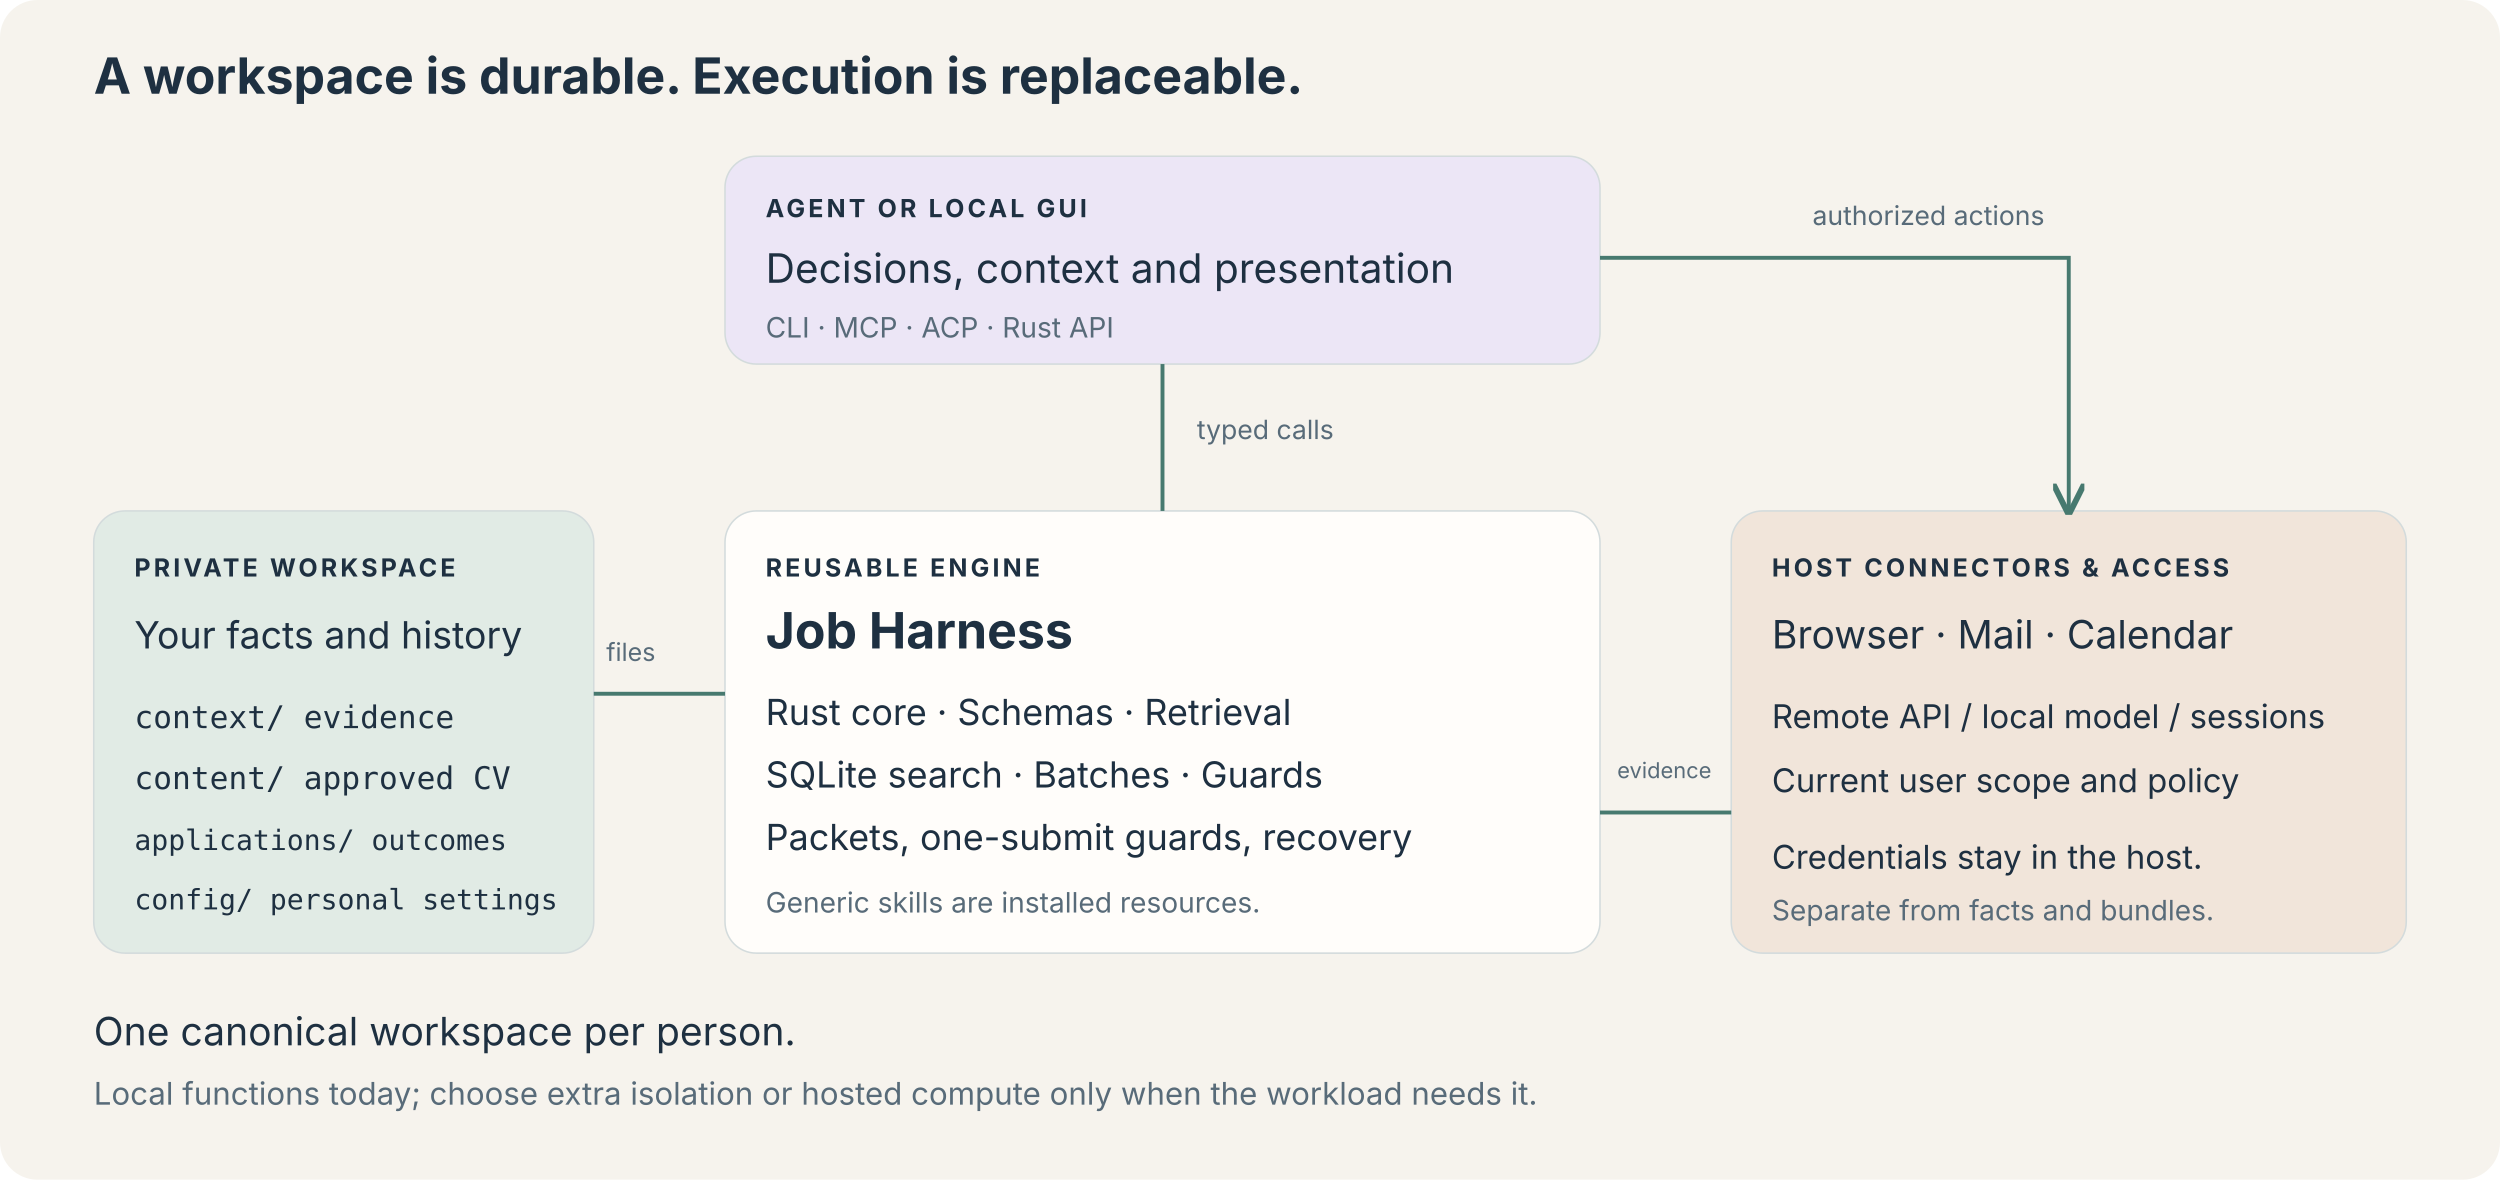
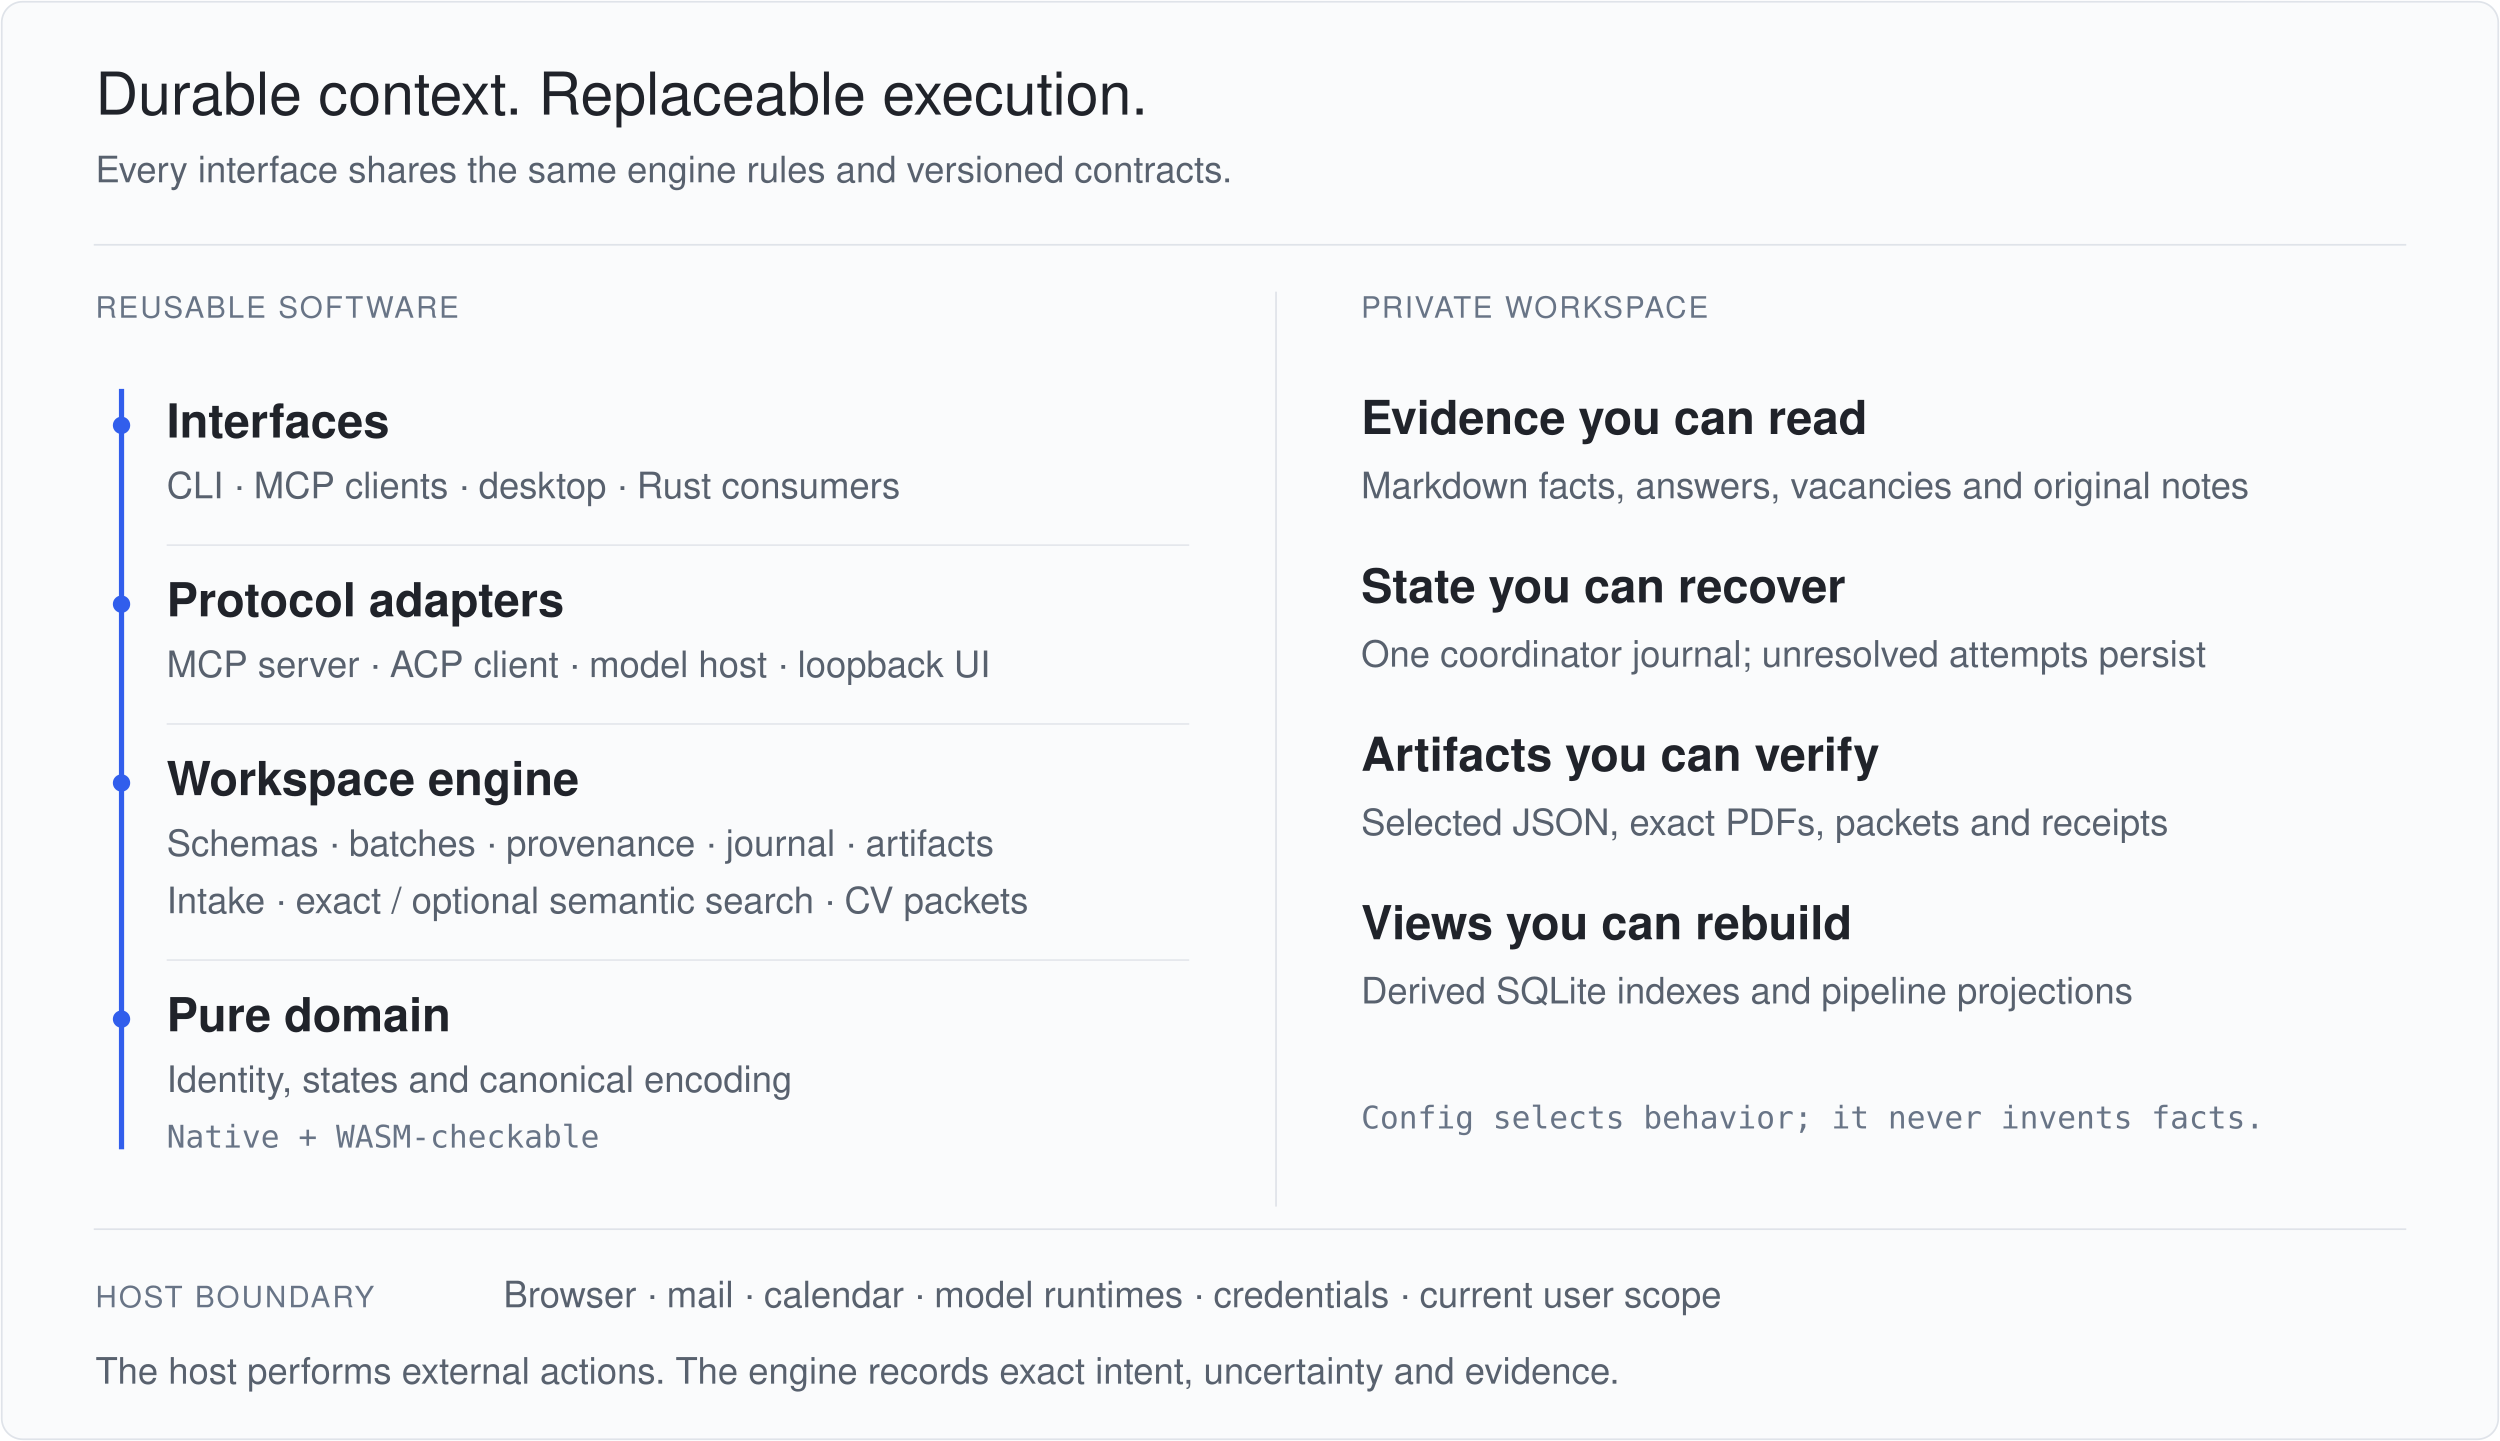
- <svg xmlns="http://www.w3.org/2000/svg" width="1600" height="755" viewBox="0 0 1600 755" role="img" aria-labelledby="title">
-   <style>text{font-family:Inter,Arial,sans-serif;fill:#1e3041}.muted{fill:#586b79}.label{font-size:16px;font-weight:700;letter-spacing:2px}.body{font-size:21px}.title{font-size:32px;font-weight:700}.mono{font-family:Menlo,monospace}</style>
-   <rect width="1600" height="755" rx="24" fill="#f6f3ed" />
-   <text x="60" y="60" font-size="34" class="title">A workspace is durable. Execution is replaceable.</text>
-   <rect x="464" y="100" width="560" height="133" rx="20" fill="#ece6f6" stroke="#d3dbdc" />
-   <text x="490" y="139" font-size="16" class="label">AGENT OR LOCAL GUI</text>
-   <text x="490" y="181" font-size="26" class="">Decisions, context and presentation</text>
-   <text x="490" y="216" font-size="18" class="muted">CLI · MCP · ACP · Rust API</text>
-   <rect x="60" y="327" width="320" height="283" rx="20" fill="#e1ebe5" stroke="#d3dbdc" />
-   <text x="86" y="369" font-size="16" class="label">PRIVATE WORKSPACE</text>
-   <text x="86" y="415" font-size="24" class="">Your facts and history</text>
-   <text x="86" y="466" font-size="20" class="mono">context/   evidence</text>
-   <text x="86" y="505" font-size="20" class="mono">content/   approved CV</text>
-   <text x="86" y="544" font-size="18" class="mono">applications/   outcomes</text>
-   <text x="86" y="582" font-size="18" class="mono">config/   personal settings</text>
-   <rect x="464" y="327" width="560" height="283" rx="20" fill="#fffdfa" stroke="#d3dbdc" />
-   <text x="490" y="369" font-size="16" class="label">REUSABLE ENGINE</text>
-   <text x="490" y="415" font-size="31" class="title">Job Harness</text>
-   <text x="490" y="464" font-size="23" class="">Rust core · Schemas · Retrieval</text>
-   <text x="490" y="504" font-size="23" class="">SQLite search · Batches · Guards</text>
-   <text x="490" y="544" font-size="23" class="">Packets, one-submit guards, recovery</text>
-   <text x="490" y="584" font-size="18" class="muted">Generic skills are installed resources.</text>
-   <rect x="1108" y="327" width="432" height="283" rx="20" fill="#f1e5da" stroke="#d3dbdc" />
-   <text x="1134" y="369" font-size="15" class="label">HOST CONNECTORS &amp; ACCESS</text>
-   <text x="1134" y="415" font-size="25" class="">Browser · Mail · Calendar</text>
-   <text x="1134" y="466" font-size="21" class="">Remote API / local model / sessions</text>
-   <text x="1134" y="507" font-size="21" class="">Current user scope and policy</text>
-   <text x="1134" y="556" font-size="21" class="">Credentials stay in the host.</text>
-   <text x="1134" y="589" font-size="18" class="muted">Separate from facts and bundles.</text>
-   <defs>
-     <marker id="arrow" markerWidth="8" markerHeight="8" refX="7" refY="4" orient="auto-start-reverse">
-       <path d="M0 0 8 4 0 8" fill="none" stroke="#47796f" stroke-width="1.5" />
-     </marker>
-   </defs>
-   <path d="M744 233v94M380 444h84M1108 520h-84M1024 165h300v162" fill="none" stroke="#47796f" stroke-width="2.5" marker-end="url(#arrow)" />
-   <text x="766" y="281" font-size="17" class="muted">typed calls</text>
-   <text x="388" y="423" font-size="16" class="muted">files</text>
-   <text x="1035" y="498" font-size="14" class="muted">evidence</text>
-   <text x="1160" y="144" font-size="17" class="muted">authorized actions</text>
-   <text x="60" y="669" font-size="25" class="">One canonical workspace per person.</text>
-   <text x="60" y="707" font-size="20" class="muted">Local functions today; choose extra isolation or hosted compute only when the workload needs it.</text>
+ <svg xmlns="http://www.w3.org/2000/svg" width="1440" height="830" viewBox="0 0 1440 830" role="img" aria-labelledby="title description">
+   <style>text{font-family:-apple-system,BlinkMacSystemFont,'Segoe UI',Helvetica,Arial,sans-serif;fill:#20232a}.label{font-size:17px;letter-spacing:1.2px;fill:#687486}.name{font-size:27px;font-weight:600}.body{font-size:21px;fill:#58616e}.mono{font-family:'SF Mono',Consolas,monospace;font-size:18px;fill:#687486}</style>
+   <rect x="1" y="1" width="1438" height="828" rx="12" fill="#fafbfc" stroke="#dfe3e9" />
+   <text x="55" y="66" font-size="34" font-weight="500">Durable context. Replaceable execution.</text>
+   <text x="55" y="105" class="body">Every interface shares the same engine rules and versioned contracts.</text>
+   <path d="M54 141h1332M735 168v527" stroke="#dfe3e9" />
+   <text x="55" y="183" class="label">REUSABLE SOFTWARE</text>
+   <path d="M70 224v438" stroke="#315eec" stroke-width="3" />
+   <circle cx="70" cy="245" r="5" fill="#315eec" />
+   <text x="96" y="252" class="name">Interfaces</text>
+   <text x="96" y="287" class="body">CLI · MCP clients · desktop · Rust consumers</text>
+   <path d="M96 314h589" stroke="#e4e7ec" />
+   <circle cx="70" cy="348" r="5" fill="#315eec" />
+   <text x="96" y="355" class="name">Protocol adapters</text>
+   <text x="96" y="390" class="body">MCP server · ACP client · model host · loopback UI</text>
+   <path d="M96 417h589" stroke="#e4e7ec" />
+   <circle cx="70" cy="451" r="5" fill="#315eec" />
+   <text x="96" y="458" class="name">Workspace engine</text>
+   <text x="96" y="493" class="body">Schemas · batches · provenance · journal · artifacts</text>
+   <text x="96" y="526" class="body">Intake · exact / optional semantic search · CV packets</text>
+   <path d="M96 553h589" stroke="#e4e7ec" />
+   <circle cx="70" cy="587" r="5" fill="#315eec" />
+   <text x="96" y="594" class="name">Pure domain</text>
+   <text x="96" y="629" class="body">Identity, states and canonical encoding</text>
+   <text x="96" y="661" class="mono">Native + WASM-checkable</text>
+   <text x="784" y="183" class="label">PRIVATE WORKSPACE</text>
+   <text x="784" y="250" class="name">Evidence you can read</text>
+   <text x="784" y="287" class="body">Markdown facts, answers, vacancies and original notes</text>
+   <text x="784" y="347" class="name">State you can recover</text>
+   <text x="784" y="384" class="body">One coordinator journal; unresolved attempts persist</text>
+   <text x="784" y="444" class="name">Artifacts you can verify</text>
+   <text x="784" y="481" class="body">Selected JSON, exact PDFs, packets and receipts</text>
+   <text x="784" y="541" class="name">Views you can rebuild</text>
+   <text x="784" y="578" class="body">Derived SQLite indexes and pipeline projections</text>
+   <text x="784" y="650" class="mono">Config selects behavior; it never invents facts.</text>
+   <path d="M54 708h1332" stroke="#dfe3e9" />
+   <text x="55" y="753" class="label">HOST BOUNDARY</text>
+   <text x="290" y="753" class="body">Browser · mail · calendar · model runtimes · credentials · current user scope</text>
+   <text x="55" y="797" class="body">The host performs external actions. The engine records exact intent, uncertainty and evidence.</text>
</svg>
